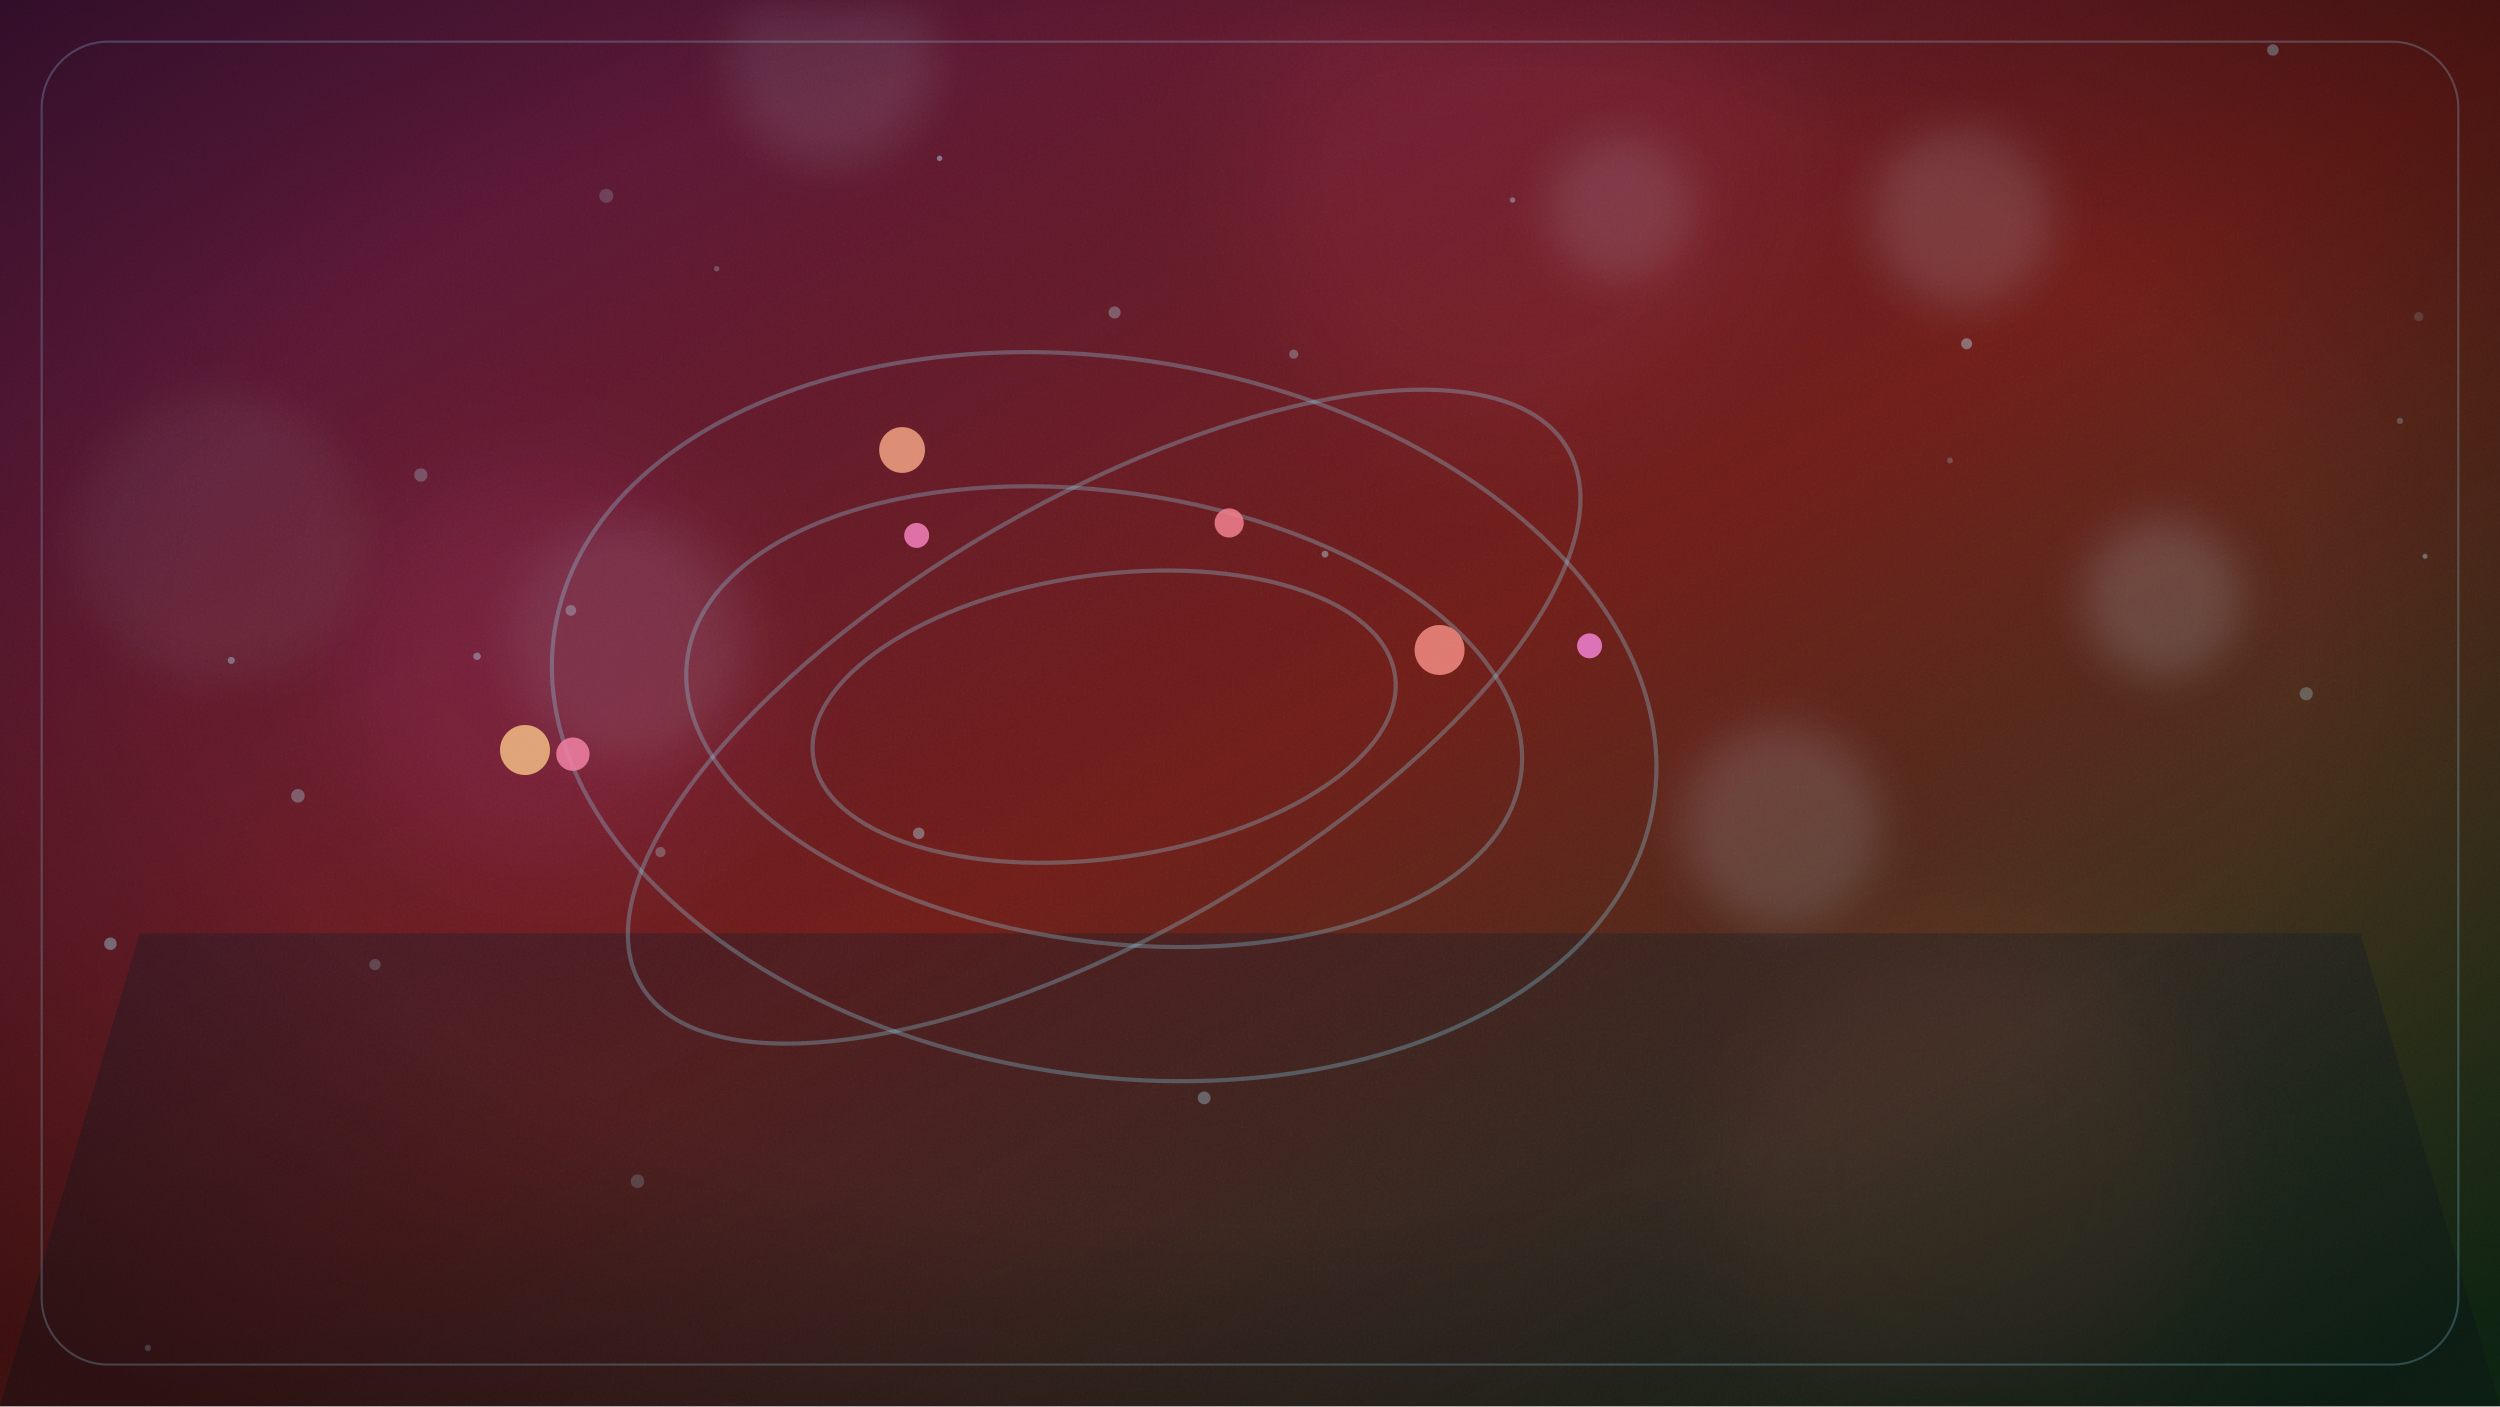
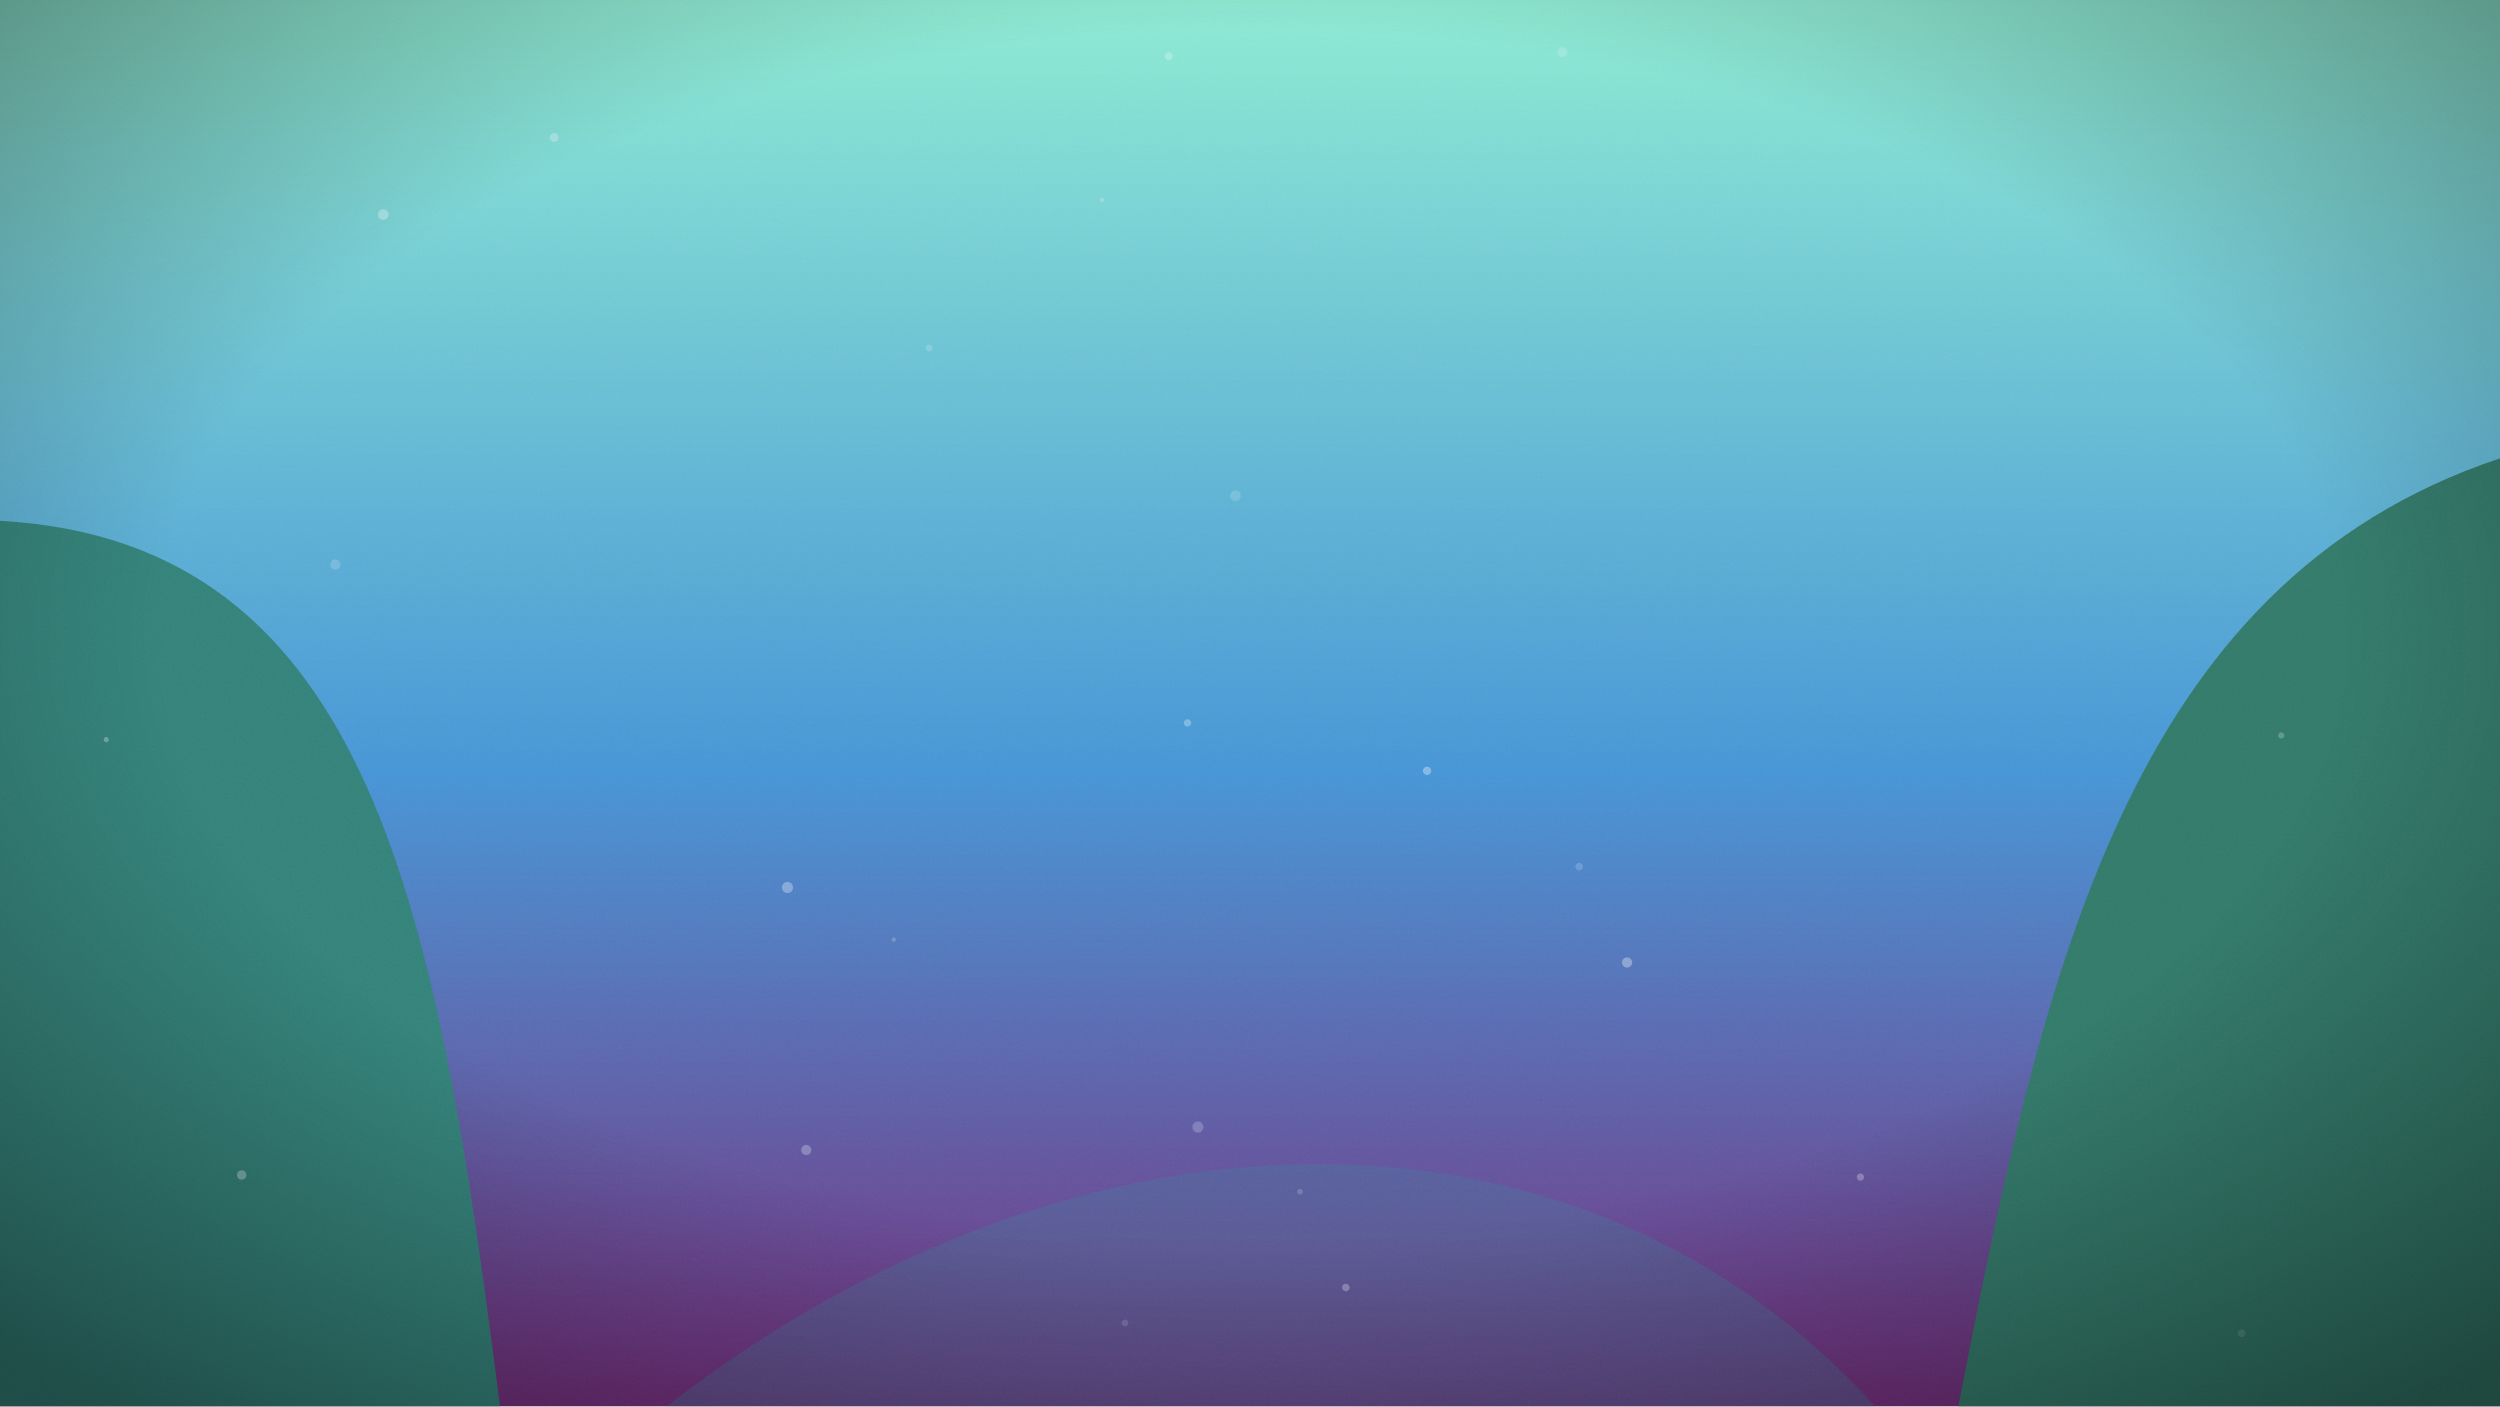
- <svg xmlns="http://www.w3.org/2000/svg" width="1200" height="675" viewBox="0 0 1200 675" role="img" aria-label="AIGC fallback cover 7" data-scene="scene-7">
+ <svg xmlns="http://www.w3.org/2000/svg" width="1200" height="675" viewBox="0 0 1200 675" role="img" aria-label="Fallback cover 7" data-scene="landscape-7">
  <defs>
-     <linearGradient id="bg-7" x1="0" y1="0" x2="1" y2="1">
-       <stop offset="0%" stop-color="hsl(318, 82%, 16%)" />
-       <stop offset="52%" stop-color="hsl(4, 84%, 23%)" />
-       <stop offset="100%" stop-color="hsl(129, 78%, 12%)" />
+     <linearGradient id="sky-7" x1="0" y1="0" x2="0" y2="1">
+       <stop offset="0%" stop-color="hsl(165, 70%, 74%)" />
+       <stop offset="55%" stop-color="hsl(207, 64%, 56%)" />
+       <stop offset="100%" stop-color="hsl(293, 46%, 34%)" />
    </linearGradient>
-     <filter id="blur-7" x="-25%" y="-25%" width="150%" height="150%">
-       <feGaussianBlur stdDeviation="26" />
-     </filter>
-     <filter id="soft-7" x="-25%" y="-25%" width="150%" height="150%">
-       <feGaussianBlur stdDeviation="10" />
-     </filter>
    <filter id="grain-7" x="0%" y="0%" width="100%" height="100%">
-       <feTurbulence type="fractalNoise" baseFrequency="0.9" numOctaves="2" seed="91" stitchTiles="stitch" />
+       <feTurbulence type="fractalNoise" baseFrequency="0.85" numOctaves="2" seed="119" stitchTiles="stitch" />
      <feColorMatrix type="saturate" values="0" />
      <feComponentTransfer>
        <feFuncA type="table" tableValues="0 0.05" />
      </feComponentTransfer>
    </filter>
-     <radialGradient id="vignette-7" cx="50%" cy="45%" r="70%">
+     <filter id="soft-7" x="-30%" y="-30%" width="160%" height="160%">
+       <feGaussianBlur stdDeviation="12" />
+     </filter>
+     <radialGradient id="vignette-7" cx="50%" cy="45%" r="72%">
      <stop offset="60%" stop-color="rgba(0,0,0,0)" />
-       <stop offset="100%" stop-color="rgba(0,0,0,0.45)" />
+       <stop offset="100%" stop-color="rgba(0,0,0,0.42)" />
    </radialGradient>
  </defs>
-   <rect width="1200" height="675" fill="url(#bg-7)" />
-   <circle cx="261" cy="322" r="98" fill="hsl(318, 92%, 62%)" opacity="0.12" filter="url(#blur-7)" />
-   <circle cx="726" cy="83" r="124" fill="hsl(344, 92%, 62%)" opacity="0.09" filter="url(#blur-7)" />
-   <circle cx="943" cy="567" r="118" fill="hsl(370, 92%, 62%)" opacity="0.14" filter="url(#blur-7)" />
-   <circle cx="301" cy="307" r="57" fill="rgba(210,240,255,0.08)" filter="url(#soft-7)" />
-   <circle cx="942" cy="104" r="43" fill="rgba(210,240,255,0.14)" filter="url(#soft-7)" />
-   <circle cx="105" cy="258" r="68" fill="rgba(210,240,255,0.06)" filter="url(#soft-7)" />
-   <circle cx="1038" cy="287" r="38" fill="rgba(210,240,255,0.16)" filter="url(#soft-7)" />
-   <circle cx="399" cy="30" r="49" fill="rgba(210,240,255,0.10)" filter="url(#soft-7)" />
-   <circle cx="778" cy="100" r="35" fill="rgba(210,240,255,0.12)" filter="url(#soft-7)" />
-   <circle cx="855" cy="396" r="48" fill="rgba(210,240,255,0.14)" filter="url(#soft-7)" />
-   <polygon points="0,675 1200,675 1133,448 67,448" fill="rgba(8,16,28,0.35)" />
-   <g id="scene-orbits">
-     <ellipse cx="530" cy="344" rx="141" ry="68" fill="none" stroke="rgba(140,230,255,0.28)" stroke-width="2" transform="rotate(-8 530 344)" />
-     <ellipse cx="530" cy="344" rx="202" ry="108" fill="none" stroke="rgba(140,230,255,0.28)" stroke-width="2" transform="rotate(8 530 344)" />
-     <ellipse cx="530" cy="344" rx="257" ry="104" fill="none" stroke="rgba(140,230,255,0.28)" stroke-width="2" transform="rotate(-30 530 344)" />
-     <ellipse cx="530" cy="344" rx="267" ry="172" fill="none" stroke="rgba(140,230,255,0.28)" stroke-width="2" transform="rotate(9 530 344)" />
-     <circle cx="763" cy="310" r="6" fill="hsl(318, 88%, 72%)" opacity="0.85" />
-     <circle cx="440" cy="257" r="6" fill="hsl(330, 88%, 72%)" opacity="0.85" />
-     <circle cx="275" cy="362" r="8" fill="hsl(342, 88%, 72%)" opacity="0.85" />
-     <circle cx="590" cy="251" r="7" fill="hsl(354, 88%, 72%)" opacity="0.85" />
-     <circle cx="691" cy="312" r="12" fill="hsl(366, 88%, 72%)" opacity="0.85" />
-     <circle cx="433" cy="216" r="11" fill="hsl(378, 88%, 72%)" opacity="0.85" />
-     <circle cx="252" cy="360" r="12" fill="hsl(390, 88%, 72%)" opacity="0.85" />
+   <rect width="1200" height="675" fill="url(#sky-7)" />
+   <path d="M 0 250 C 180 260, 210 440, 240 675 L 0 675 Z" fill="hsl(173, 44%, 36%)" />
+   <path d="M 1200 220 C 1020 280, 980 470, 940 675 L 1200 675 Z" fill="hsl(167, 42%, 34%)" />
+   <path d="M 320 675 C 520 520, 760 520, 900 675 Z" fill="rgba(70,120,155,0.38)" />
+   <g id="scene-sparkles">
+     <circle cx="758" cy="416" r="1.79" fill="rgba(245,250,255,0.19)" />
+     <circle cx="266" cy="66" r="2.12" fill="rgba(245,250,255,0.30)" />
+     <circle cx="161" cy="271" r="2.43" fill="rgba(245,250,255,0.19)" />
+     <circle cx="184" cy="103" r="2.54" fill="rgba(245,250,255,0.36)" />
+     <circle cx="378" cy="426" r="2.66" fill="rgba(245,250,255,0.33)" />
+     <circle cx="446" cy="167" r="1.66" fill="rgba(245,250,255,0.18)" />
+     <circle cx="1076" cy="640" r="1.87" fill="rgba(245,250,255,0.15)" />
+     <circle cx="593" cy="238" r="2.55" fill="rgba(245,250,255,0.16)" />
+     <circle cx="750" cy="25" r="2.32" fill="rgba(245,250,255,0.20)" />
+     <circle cx="51" cy="355" r="1.23" fill="rgba(245,250,255,0.32)" />
+     <circle cx="781" cy="462" r="2.45" fill="rgba(245,250,255,0.35)" />
+     <circle cx="575" cy="541" r="2.65" fill="rgba(245,250,255,0.22)" />
+     <circle cx="1095" cy="353" r="1.50" fill="rgba(245,250,255,0.23)" />
+     <circle cx="646" cy="618" r="1.82" fill="rgba(245,250,255,0.31)" />
+     <circle cx="529" cy="96" r="1.11" fill="rgba(245,250,255,0.20)" />
+     <circle cx="624" cy="572" r="1.35" fill="rgba(245,250,255,0.19)" />
+     <circle cx="540" cy="635" r="1.63" fill="rgba(245,250,255,0.16)" />
+     <circle cx="561" cy="27" r="1.89" fill="rgba(245,250,255,0.29)" />
+     <circle cx="685" cy="370" r="2.00" fill="rgba(245,250,255,0.36)" />
+     <circle cx="116" cy="564" r="2.26" fill="rgba(245,250,255,0.37)" />
+     <circle cx="387" cy="552" r="2.43" fill="rgba(245,250,255,0.28)" />
+     <circle cx="570" cy="347" r="1.77" fill="rgba(245,250,255,0.31)" />
+     <circle cx="893" cy="565" r="1.74" fill="rgba(245,250,255,0.30)" />
+     <circle cx="429" cy="451" r="1.11" fill="rgba(245,250,255,0.20)" />
  </g>
-   <g id="scene-sparkles">
-     <circle cx="53" cy="453" r="3.01" fill="rgba(180,240,255,0.44)" />
-     <circle cx="202" cy="228" r="3.19" fill="rgba(180,240,255,0.26)" />
-     <circle cx="441" cy="400" r="2.77" fill="rgba(180,240,255,0.37)" />
-     <circle cx="111" cy="317" r="1.70" fill="rgba(180,240,255,0.37)" />
-     <circle cx="71" cy="647" r="1.51" fill="rgba(180,240,255,0.35)" />
-     <circle cx="1091" cy="24" r="2.75" fill="rgba(180,240,255,0.44)" />
-     <circle cx="726" cy="96" r="1.30" fill="rgba(180,240,255,0.37)" />
-     <circle cx="229" cy="315" r="1.81" fill="rgba(180,240,255,0.37)" />
-     <circle cx="1152" cy="202" r="1.54" fill="rgba(180,240,255,0.27)" />
-     <circle cx="344" cy="129" r="1.34" fill="rgba(180,240,255,0.25)" />
-     <circle cx="578" cy="527" r="3.06" fill="rgba(180,240,255,0.32)" />
-     <circle cx="944" cy="165" r="2.64" fill="rgba(180,240,255,0.39)" />
-     <circle cx="180" cy="463" r="2.71" fill="rgba(180,240,255,0.20)" />
-     <circle cx="636" cy="266" r="1.65" fill="rgba(180,240,255,0.41)" />
-     <circle cx="291" cy="94" r="3.37" fill="rgba(180,240,255,0.19)" />
-     <circle cx="451" cy="76" r="1.30" fill="rgba(180,240,255,0.44)" />
-     <circle cx="535" cy="150" r="2.90" fill="rgba(180,240,255,0.31)" />
-     <circle cx="1161" cy="152" r="2.22" fill="rgba(180,240,255,0.18)" />
-     <circle cx="317" cy="409" r="2.43" fill="rgba(180,240,255,0.28)" />
-     <circle cx="274" cy="293" r="2.59" fill="rgba(180,240,255,0.31)" />
-     <circle cx="143" cy="382" r="3.27" fill="rgba(180,240,255,0.31)" />
-     <circle cx="306" cy="567" r="3.26" fill="rgba(180,240,255,0.20)" />
-     <circle cx="1164" cy="267" r="1.23" fill="rgba(180,240,255,0.39)" />
-     <circle cx="1107" cy="333" r="3.15" fill="rgba(180,240,255,0.27)" />
-     <circle cx="621" cy="170" r="2.20" fill="rgba(180,240,255,0.30)" />
-     <circle cx="936" cy="221" r="1.42" fill="rgba(180,240,255,0.22)" />
-   </g>
-   <rect width="1200" height="675" fill="rgba(190,220,255,0.06)" />
  <rect width="1200" height="675" filter="url(#grain-7)" />
  <rect width="1200" height="675" fill="url(#vignette-7)" />
-   <rect x="20" y="20" width="1160" height="635" rx="32" fill="none" stroke="rgba(155,220,255,0.24)" />
</svg>
